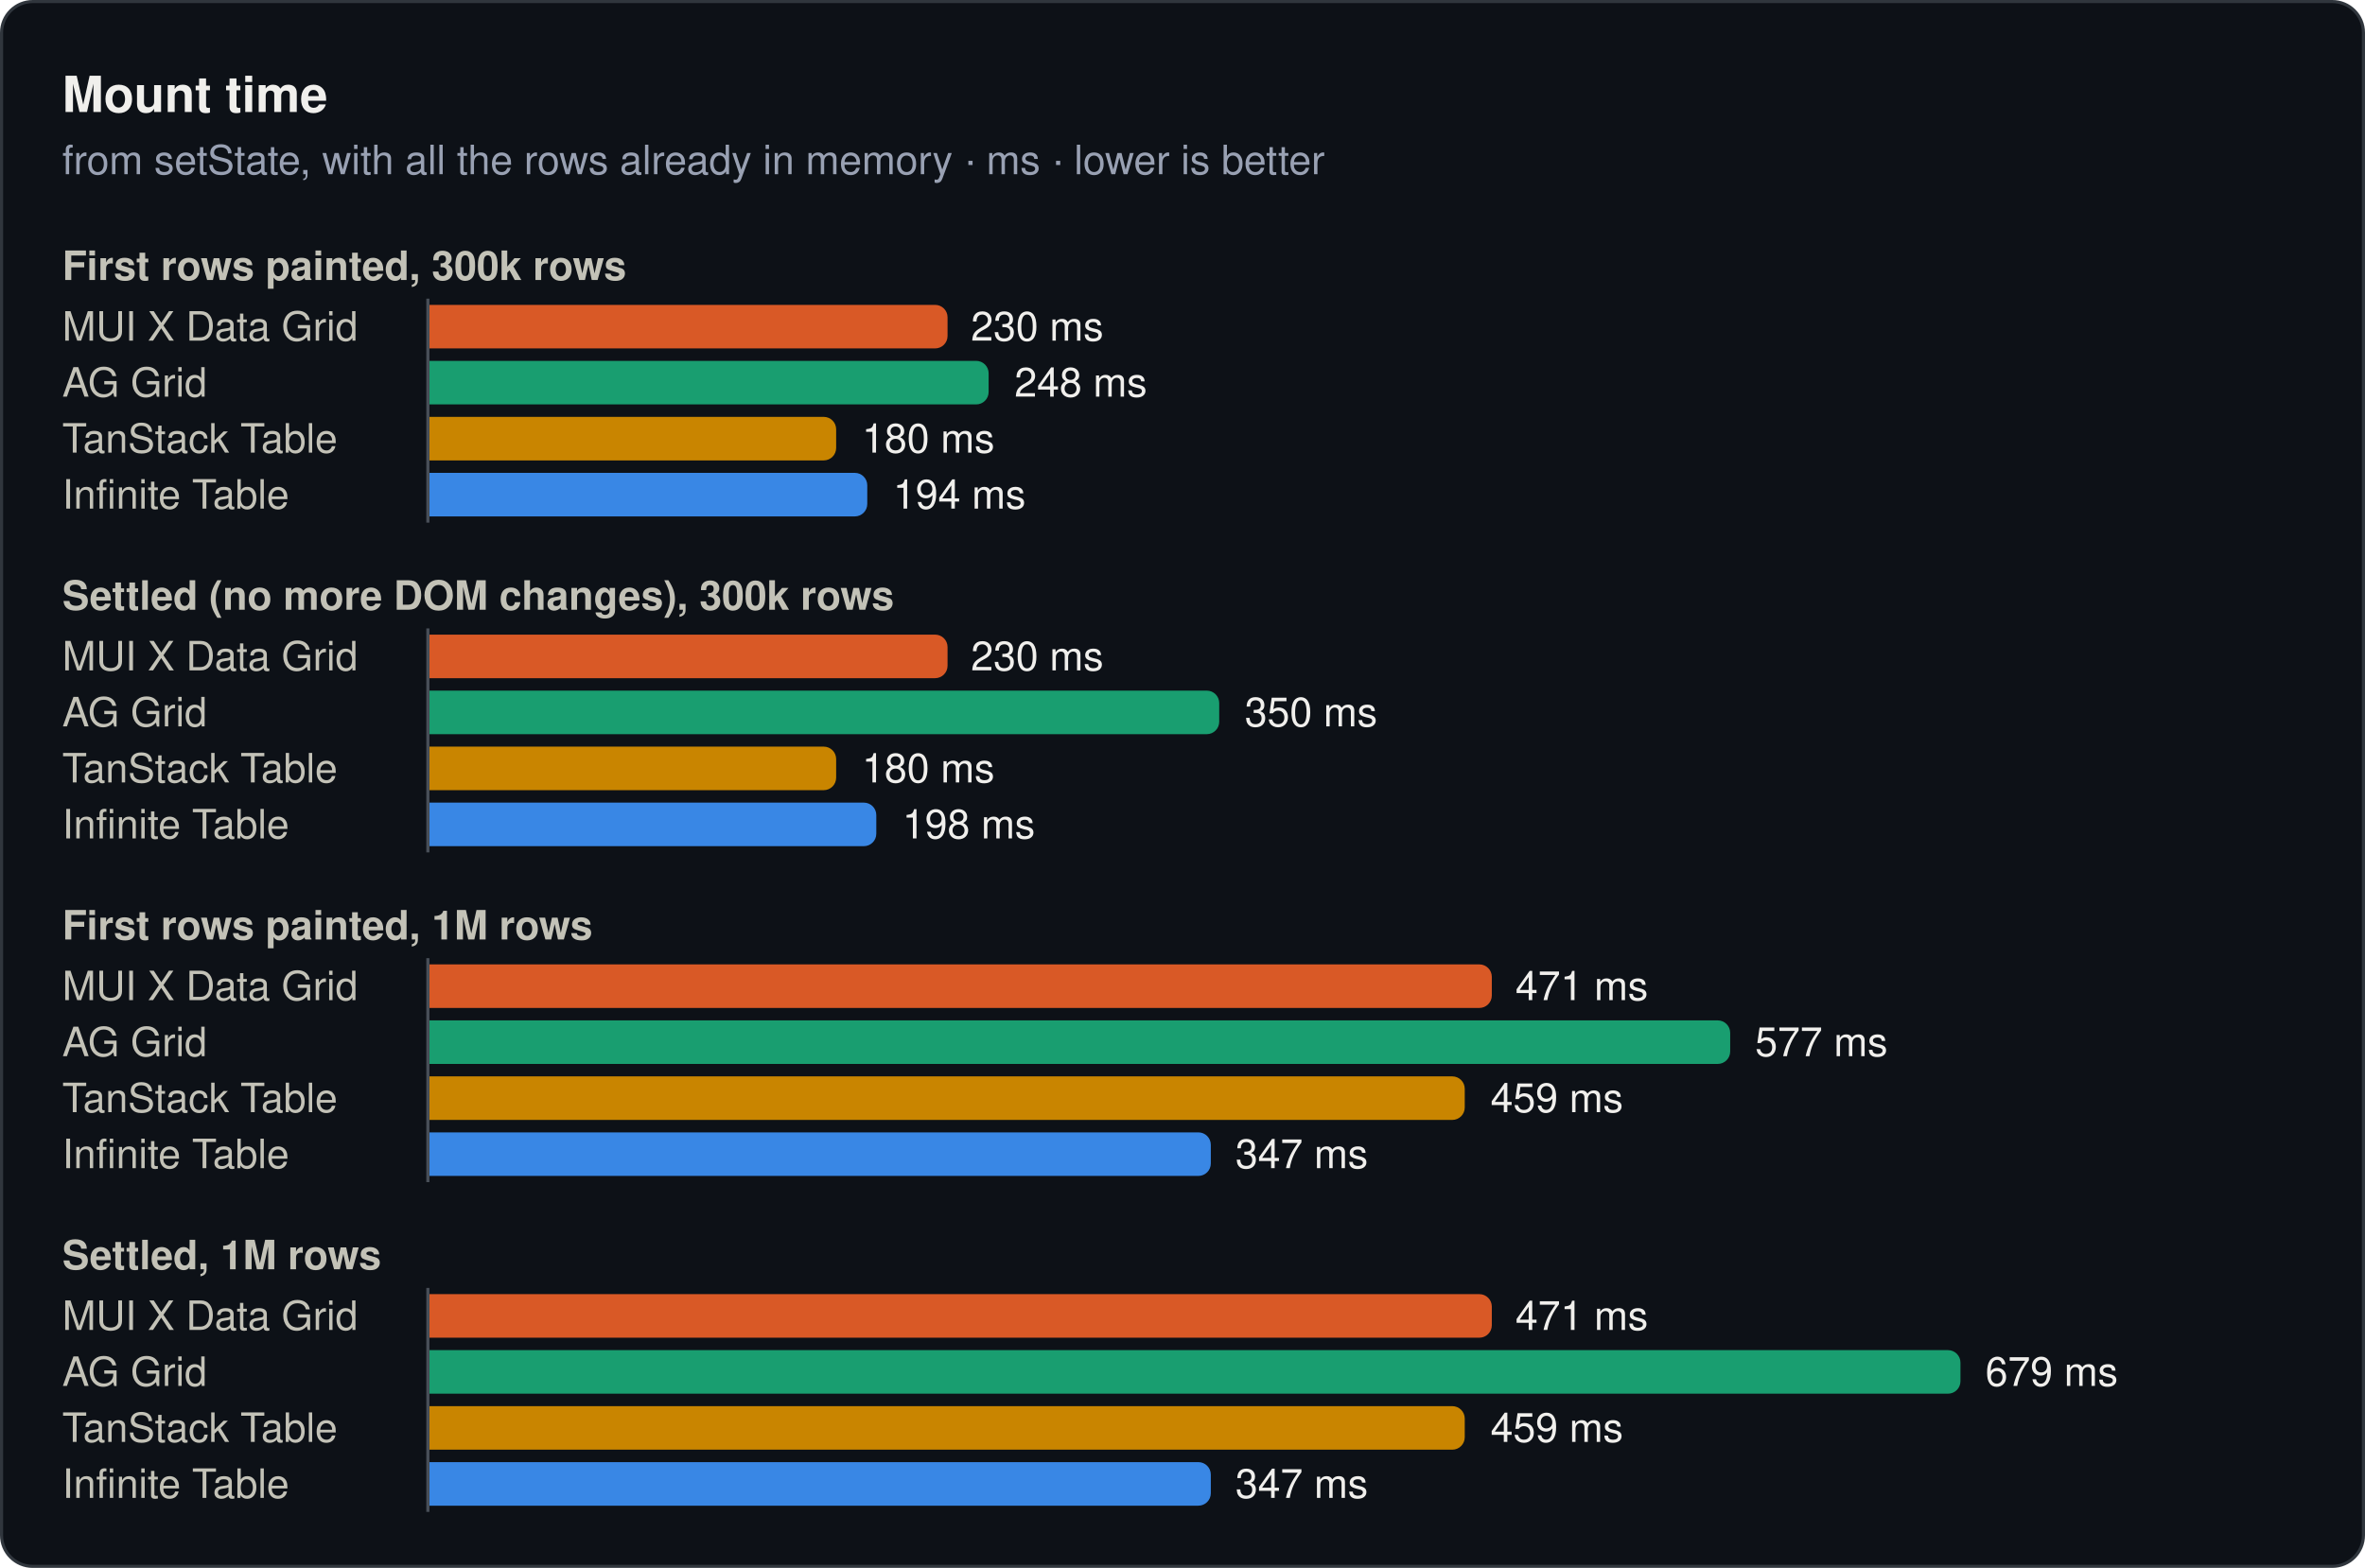
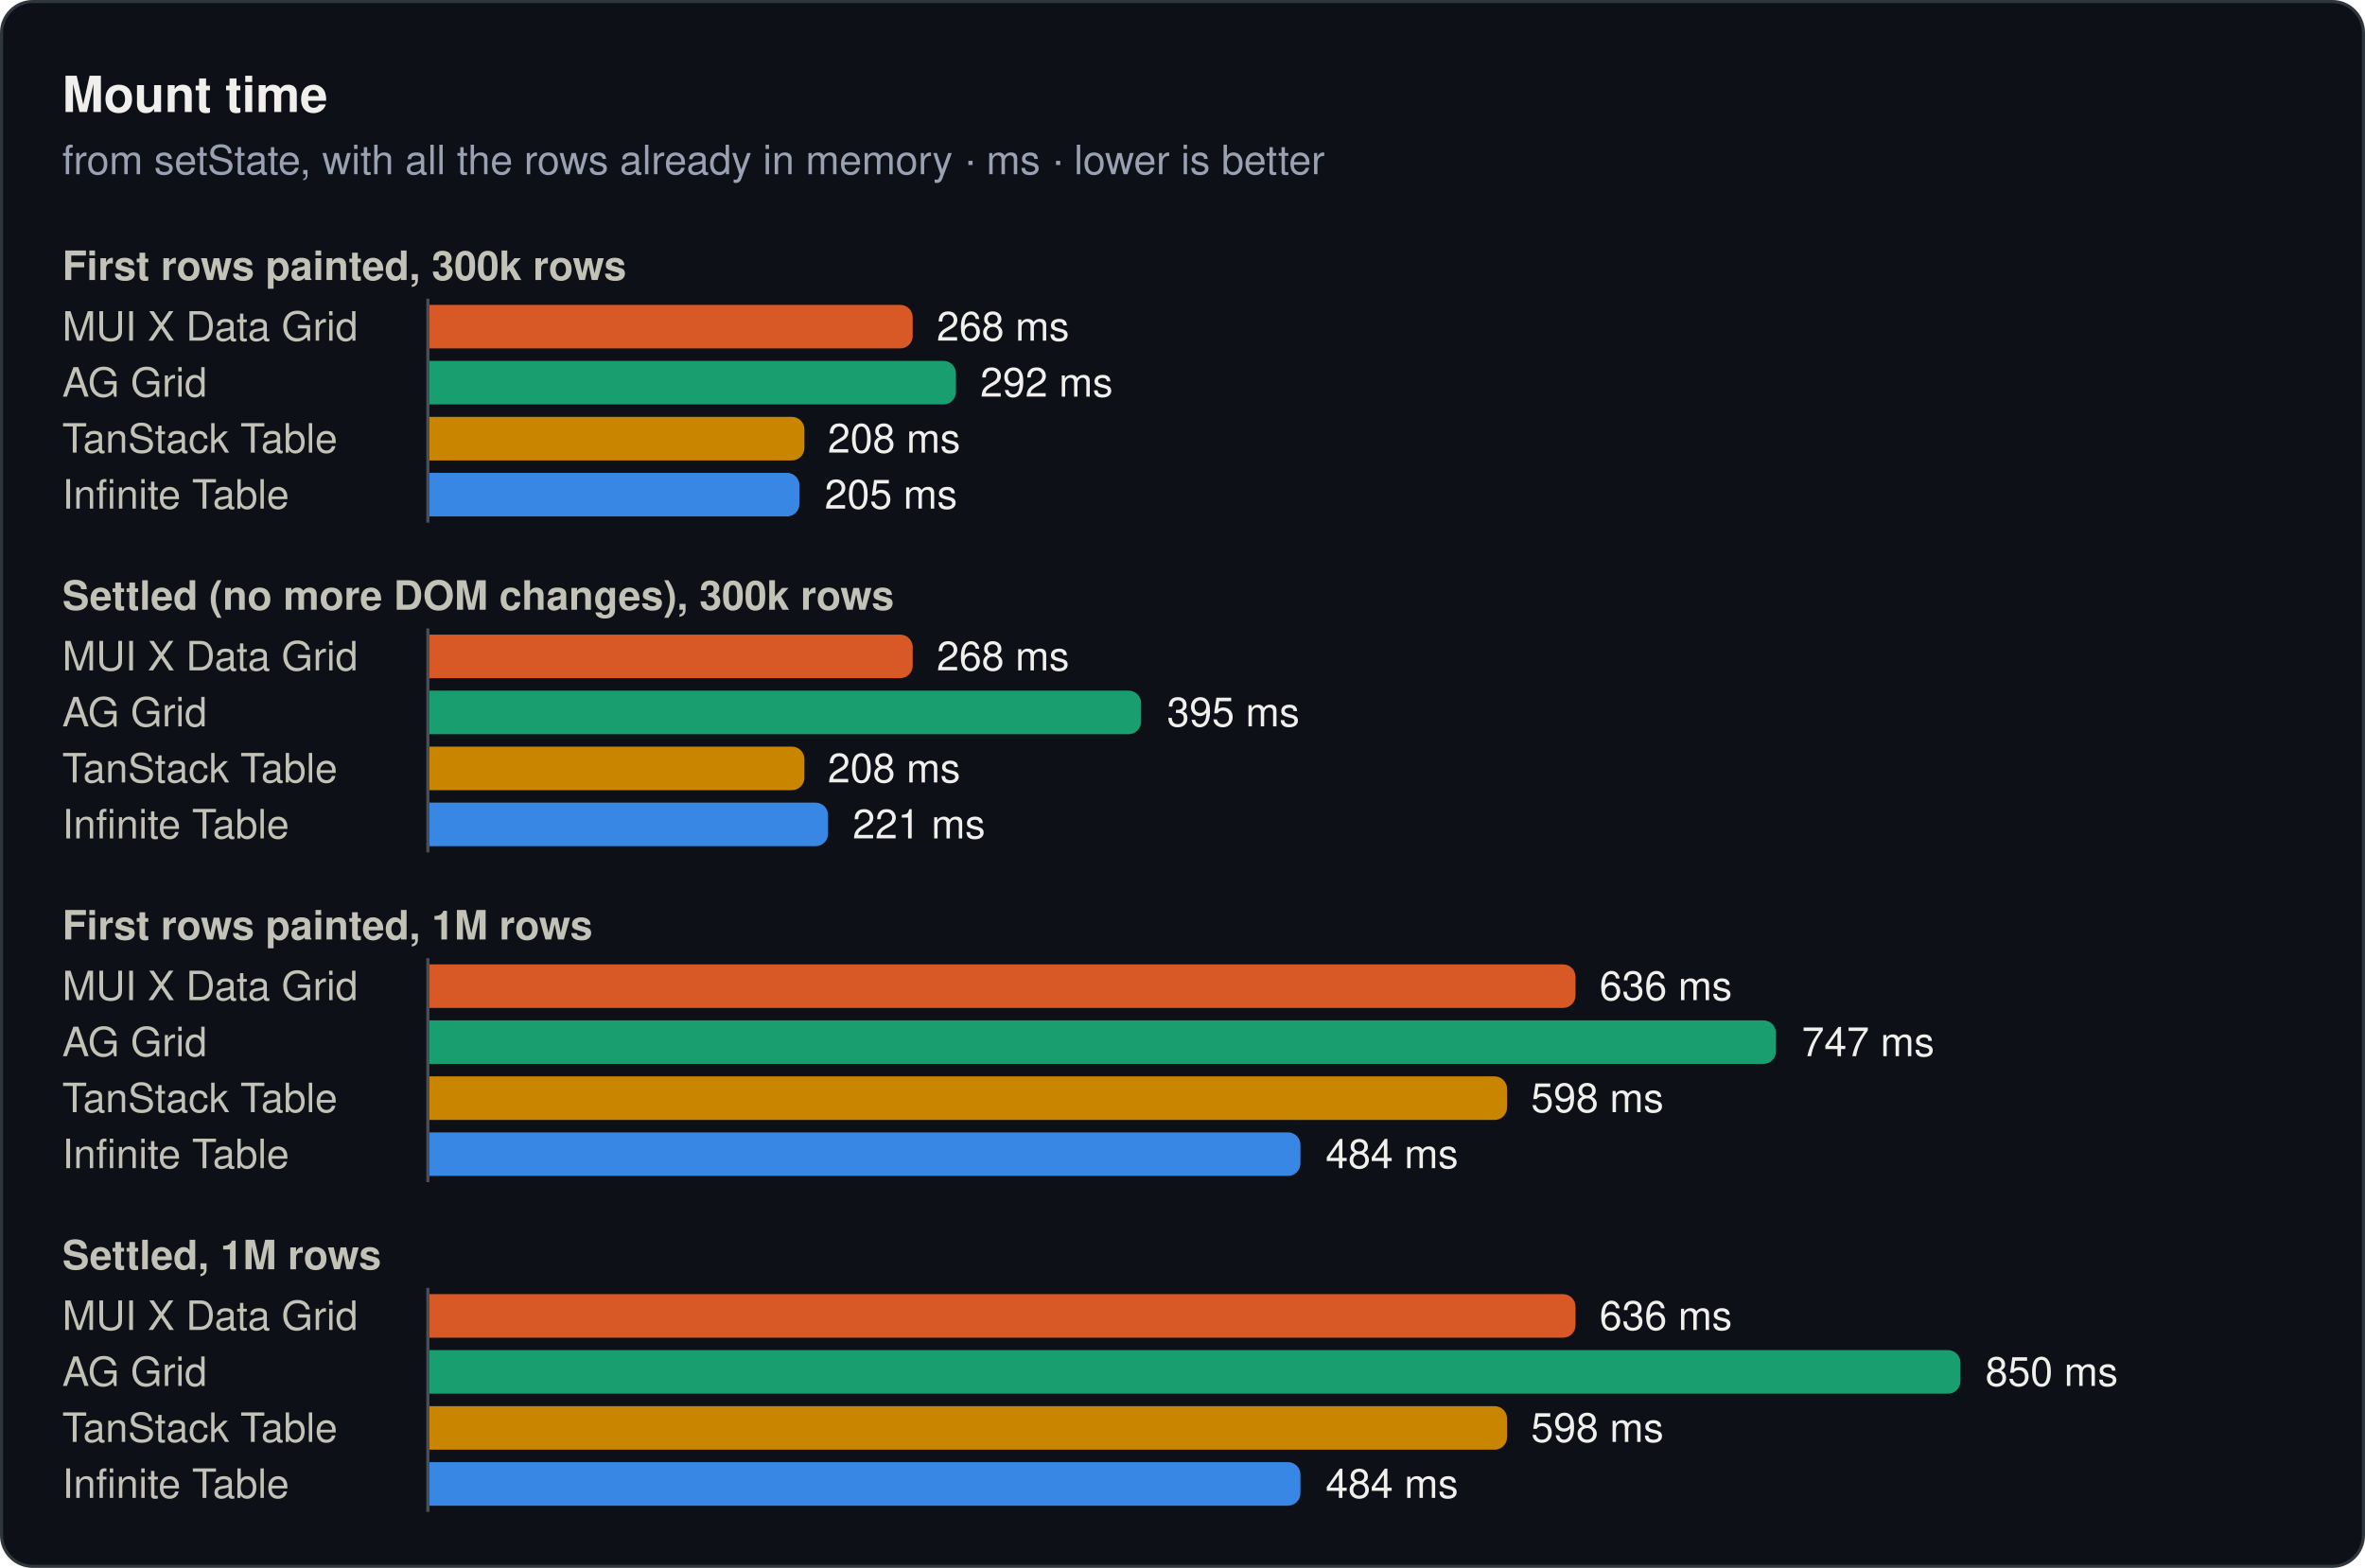
<svg xmlns="http://www.w3.org/2000/svg" width="760" height="504" viewBox="0 0 760 504" role="img">
  <rect x="0.5" y="0.5" width="759" height="503" rx="10" fill="#0d1117" stroke="#30363d" />
  <text x="20" y="36" font-family="system-ui, -apple-system, 'Segoe UI', Helvetica, Arial, sans-serif" font-size="16" font-weight="600" fill="#f0efec">Mount time</text>
  <text x="20" y="56" font-family="system-ui, -apple-system, 'Segoe UI', Helvetica, Arial, sans-serif" font-size="13" fill="#99a1b3">from setState, with all the rows already in memory · ms · lower is better</text>
  <text x="20" y="90" font-family="system-ui, -apple-system, 'Segoe UI', Helvetica, Arial, sans-serif" font-size="13" font-weight="600" fill="#c3c2b7">First rows painted, 300k rows</text>
  <text x="20" y="109.5" font-family="system-ui, -apple-system, 'Segoe UI', Helvetica, Arial, sans-serif" font-size="13" fill="#c3c2b7">MUI X Data Grid</text>
-   <path d="M138,98H300.5a4,4 0 0 1 4,4V108a4,4 0 0 1 -4,4H138Z" fill="#d95926" />
-   <text x="312" y="109.5" font-family="system-ui, -apple-system, 'Segoe UI', Helvetica, Arial, sans-serif" font-size="13" fill="#f0efec">230 ms</text>
+   <path d="M138,98H289.3a4,4 0 0 1 4,4V108a4,4 0 0 1 -4,4H138Z" fill="#d95926" />
+   <text x="301" y="109.5" font-family="system-ui, -apple-system, 'Segoe UI', Helvetica, Arial, sans-serif" font-size="13" fill="#f0efec">268 ms</text>
  <text x="20" y="127.5" font-family="system-ui, -apple-system, 'Segoe UI', Helvetica, Arial, sans-serif" font-size="13" fill="#c3c2b7">AG Grid</text>
-   <path d="M138,116H313.7a4,4 0 0 1 4,4V126a4,4 0 0 1 -4,4H138Z" fill="#199e70" />
-   <text x="326" y="127.5" font-family="system-ui, -apple-system, 'Segoe UI', Helvetica, Arial, sans-serif" font-size="13" fill="#f0efec">248 ms</text>
+   <path d="M138,116H303.2a4,4 0 0 1 4,4V126a4,4 0 0 1 -4,4H138Z" fill="#199e70" />
+   <text x="315" y="127.5" font-family="system-ui, -apple-system, 'Segoe UI', Helvetica, Arial, sans-serif" font-size="13" fill="#f0efec">292 ms</text>
  <text x="20" y="145.5" font-family="system-ui, -apple-system, 'Segoe UI', Helvetica, Arial, sans-serif" font-size="13" fill="#c3c2b7">TanStack Table</text>
-   <path d="M138,134H264.7a4,4 0 0 1 4,4V144a4,4 0 0 1 -4,4H138Z" fill="#c98500" />
-   <text x="277" y="145.5" font-family="system-ui, -apple-system, 'Segoe UI', Helvetica, Arial, sans-serif" font-size="13" fill="#f0efec">180 ms</text>
+   <path d="M138,134H254.5a4,4 0 0 1 4,4V144a4,4 0 0 1 -4,4H138Z" fill="#c98500" />
+   <text x="266" y="145.5" font-family="system-ui, -apple-system, 'Segoe UI', Helvetica, Arial, sans-serif" font-size="13" fill="#f0efec">208 ms</text>
  <text x="20" y="163.5" font-family="system-ui, -apple-system, 'Segoe UI', Helvetica, Arial, sans-serif" font-size="13" fill="#c3c2b7">Infinite Table</text>
-   <path d="M138,152H274.7a4,4 0 0 1 4,4V162a4,4 0 0 1 -4,4H138Z" fill="#3987e5" />
-   <text x="287" y="163.5" font-family="system-ui, -apple-system, 'Segoe UI', Helvetica, Arial, sans-serif" font-size="13" fill="#f0efec">194 ms</text>
+   <path d="M138,152H252.9a4,4 0 0 1 4,4V162a4,4 0 0 1 -4,4H138Z" fill="#3987e5" />
+   <text x="265" y="163.5" font-family="system-ui, -apple-system, 'Segoe UI', Helvetica, Arial, sans-serif" font-size="13" fill="#f0efec">205 ms</text>
  <line x1="137.5" y1="96" x2="137.5" y2="168" stroke="#484f58" stroke-width="1" />
  <text x="20" y="196" font-family="system-ui, -apple-system, 'Segoe UI', Helvetica, Arial, sans-serif" font-size="13" font-weight="600" fill="#c3c2b7">Settled (no more DOM changes), 300k rows</text>
  <text x="20" y="215.5" font-family="system-ui, -apple-system, 'Segoe UI', Helvetica, Arial, sans-serif" font-size="13" fill="#c3c2b7">MUI X Data Grid</text>
-   <path d="M138,204H300.5a4,4 0 0 1 4,4V214a4,4 0 0 1 -4,4H138Z" fill="#d95926" />
-   <text x="312" y="215.5" font-family="system-ui, -apple-system, 'Segoe UI', Helvetica, Arial, sans-serif" font-size="13" fill="#f0efec">230 ms</text>
+   <path d="M138,204H289.3a4,4 0 0 1 4,4V214a4,4 0 0 1 -4,4H138Z" fill="#d95926" />
+   <text x="301" y="215.5" font-family="system-ui, -apple-system, 'Segoe UI', Helvetica, Arial, sans-serif" font-size="13" fill="#f0efec">268 ms</text>
  <text x="20" y="233.5" font-family="system-ui, -apple-system, 'Segoe UI', Helvetica, Arial, sans-serif" font-size="13" fill="#c3c2b7">AG Grid</text>
-   <path d="M138,222H387.8a4,4 0 0 1 4,4V232a4,4 0 0 1 -4,4H138Z" fill="#199e70" />
-   <text x="400" y="233.5" font-family="system-ui, -apple-system, 'Segoe UI', Helvetica, Arial, sans-serif" font-size="13" fill="#f0efec">350 ms</text>
+   <path d="M138,222H362.7a4,4 0 0 1 4,4V232a4,4 0 0 1 -4,4H138Z" fill="#199e70" />
+   <text x="375" y="233.5" font-family="system-ui, -apple-system, 'Segoe UI', Helvetica, Arial, sans-serif" font-size="13" fill="#f0efec">395 ms</text>
  <text x="20" y="251.5" font-family="system-ui, -apple-system, 'Segoe UI', Helvetica, Arial, sans-serif" font-size="13" fill="#c3c2b7">TanStack Table</text>
-   <path d="M138,240H264.7a4,4 0 0 1 4,4V250a4,4 0 0 1 -4,4H138Z" fill="#c98500" />
-   <text x="277" y="251.5" font-family="system-ui, -apple-system, 'Segoe UI', Helvetica, Arial, sans-serif" font-size="13" fill="#f0efec">180 ms</text>
+   <path d="M138,240H254.5a4,4 0 0 1 4,4V250a4,4 0 0 1 -4,4H138Z" fill="#c98500" />
+   <text x="266" y="251.5" font-family="system-ui, -apple-system, 'Segoe UI', Helvetica, Arial, sans-serif" font-size="13" fill="#f0efec">208 ms</text>
  <text x="20" y="269.5" font-family="system-ui, -apple-system, 'Segoe UI', Helvetica, Arial, sans-serif" font-size="13" fill="#c3c2b7">Infinite Table</text>
-   <path d="M138,258H277.6a4,4 0 0 1 4,4V268a4,4 0 0 1 -4,4H138Z" fill="#3987e5" />
-   <text x="290" y="269.5" font-family="system-ui, -apple-system, 'Segoe UI', Helvetica, Arial, sans-serif" font-size="13" fill="#f0efec">198 ms</text>
+   <path d="M138,258H262.1a4,4 0 0 1 4,4V268a4,4 0 0 1 -4,4H138Z" fill="#3987e5" />
+   <text x="274" y="269.5" font-family="system-ui, -apple-system, 'Segoe UI', Helvetica, Arial, sans-serif" font-size="13" fill="#f0efec">221 ms</text>
  <line x1="137.5" y1="202" x2="137.5" y2="274" stroke="#484f58" stroke-width="1" />
  <text x="20" y="302" font-family="system-ui, -apple-system, 'Segoe UI', Helvetica, Arial, sans-serif" font-size="13" font-weight="600" fill="#c3c2b7">First rows painted, 1M rows</text>
  <text x="20" y="321.5" font-family="system-ui, -apple-system, 'Segoe UI', Helvetica, Arial, sans-serif" font-size="13" fill="#c3c2b7">MUI X Data Grid</text>
-   <path d="M138,310H475.4a4,4 0 0 1 4,4V320a4,4 0 0 1 -4,4H138Z" fill="#d95926" />
-   <text x="487" y="321.5" font-family="system-ui, -apple-system, 'Segoe UI', Helvetica, Arial, sans-serif" font-size="13" fill="#f0efec">471 ms</text>
+   <path d="M138,310H502.3a4,4 0 0 1 4,4V320a4,4 0 0 1 -4,4H138Z" fill="#d95926" />
+   <text x="514" y="321.5" font-family="system-ui, -apple-system, 'Segoe UI', Helvetica, Arial, sans-serif" font-size="13" fill="#f0efec">636 ms</text>
  <text x="20" y="339.5" font-family="system-ui, -apple-system, 'Segoe UI', Helvetica, Arial, sans-serif" font-size="13" fill="#c3c2b7">AG Grid</text>
-   <path d="M138,328H552a4,4 0 0 1 4,4V338a4,4 0 0 1 -4,4H138Z" fill="#199e70" />
-   <text x="564" y="339.5" font-family="system-ui, -apple-system, 'Segoe UI', Helvetica, Arial, sans-serif" font-size="13" fill="#f0efec">577 ms</text>
+   <path d="M138,328H566.7a4,4 0 0 1 4,4V338a4,4 0 0 1 -4,4H138Z" fill="#199e70" />
+   <text x="579" y="339.5" font-family="system-ui, -apple-system, 'Segoe UI', Helvetica, Arial, sans-serif" font-size="13" fill="#f0efec">747 ms</text>
  <text x="20" y="357.5" font-family="system-ui, -apple-system, 'Segoe UI', Helvetica, Arial, sans-serif" font-size="13" fill="#c3c2b7">TanStack Table</text>
-   <path d="M138,346H466.7a4,4 0 0 1 4,4V356a4,4 0 0 1 -4,4H138Z" fill="#c98500" />
-   <text x="479" y="357.5" font-family="system-ui, -apple-system, 'Segoe UI', Helvetica, Arial, sans-serif" font-size="13" fill="#f0efec">459 ms</text>
+   <path d="M138,346H480.3a4,4 0 0 1 4,4V356a4,4 0 0 1 -4,4H138Z" fill="#c98500" />
+   <text x="492" y="357.5" font-family="system-ui, -apple-system, 'Segoe UI', Helvetica, Arial, sans-serif" font-size="13" fill="#f0efec">598 ms</text>
  <text x="20" y="375.5" font-family="system-ui, -apple-system, 'Segoe UI', Helvetica, Arial, sans-serif" font-size="13" fill="#c3c2b7">Infinite Table</text>
-   <path d="M138,364H385.1a4,4 0 0 1 4,4V374a4,4 0 0 1 -4,4H138Z" fill="#3987e5" />
-   <text x="397" y="375.5" font-family="system-ui, -apple-system, 'Segoe UI', Helvetica, Arial, sans-serif" font-size="13" fill="#f0efec">347 ms</text>
+   <path d="M138,364H413.9a4,4 0 0 1 4,4V374a4,4 0 0 1 -4,4H138Z" fill="#3987e5" />
+   <text x="426" y="375.5" font-family="system-ui, -apple-system, 'Segoe UI', Helvetica, Arial, sans-serif" font-size="13" fill="#f0efec">484 ms</text>
  <line x1="137.5" y1="308" x2="137.5" y2="380" stroke="#484f58" stroke-width="1" />
  <text x="20" y="408" font-family="system-ui, -apple-system, 'Segoe UI', Helvetica, Arial, sans-serif" font-size="13" font-weight="600" fill="#c3c2b7">Settled, 1M rows</text>
  <text x="20" y="427.5" font-family="system-ui, -apple-system, 'Segoe UI', Helvetica, Arial, sans-serif" font-size="13" fill="#c3c2b7">MUI X Data Grid</text>
-   <path d="M138,416H475.4a4,4 0 0 1 4,4V426a4,4 0 0 1 -4,4H138Z" fill="#d95926" />
-   <text x="487" y="427.5" font-family="system-ui, -apple-system, 'Segoe UI', Helvetica, Arial, sans-serif" font-size="13" fill="#f0efec">471 ms</text>
+   <path d="M138,416H502.3a4,4 0 0 1 4,4V426a4,4 0 0 1 -4,4H138Z" fill="#d95926" />
+   <text x="514" y="427.5" font-family="system-ui, -apple-system, 'Segoe UI', Helvetica, Arial, sans-serif" font-size="13" fill="#f0efec">636 ms</text>
  <text x="20" y="445.5" font-family="system-ui, -apple-system, 'Segoe UI', Helvetica, Arial, sans-serif" font-size="13" fill="#c3c2b7">AG Grid</text>
  <path d="M138,434H626a4,4 0 0 1 4,4V444a4,4 0 0 1 -4,4H138Z" fill="#199e70" />
-   <text x="638" y="445.5" font-family="system-ui, -apple-system, 'Segoe UI', Helvetica, Arial, sans-serif" font-size="13" fill="#f0efec">679 ms</text>
+   <text x="638" y="445.5" font-family="system-ui, -apple-system, 'Segoe UI', Helvetica, Arial, sans-serif" font-size="13" fill="#f0efec">850 ms</text>
  <text x="20" y="463.5" font-family="system-ui, -apple-system, 'Segoe UI', Helvetica, Arial, sans-serif" font-size="13" fill="#c3c2b7">TanStack Table</text>
-   <path d="M138,452H466.7a4,4 0 0 1 4,4V462a4,4 0 0 1 -4,4H138Z" fill="#c98500" />
-   <text x="479" y="463.5" font-family="system-ui, -apple-system, 'Segoe UI', Helvetica, Arial, sans-serif" font-size="13" fill="#f0efec">459 ms</text>
+   <path d="M138,452H480.3a4,4 0 0 1 4,4V462a4,4 0 0 1 -4,4H138Z" fill="#c98500" />
+   <text x="492" y="463.5" font-family="system-ui, -apple-system, 'Segoe UI', Helvetica, Arial, sans-serif" font-size="13" fill="#f0efec">598 ms</text>
  <text x="20" y="481.5" font-family="system-ui, -apple-system, 'Segoe UI', Helvetica, Arial, sans-serif" font-size="13" fill="#c3c2b7">Infinite Table</text>
-   <path d="M138,470H385.1a4,4 0 0 1 4,4V480a4,4 0 0 1 -4,4H138Z" fill="#3987e5" />
-   <text x="397" y="481.5" font-family="system-ui, -apple-system, 'Segoe UI', Helvetica, Arial, sans-serif" font-size="13" fill="#f0efec">347 ms</text>
+   <path d="M138,470H413.9a4,4 0 0 1 4,4V480a4,4 0 0 1 -4,4H138Z" fill="#3987e5" />
+   <text x="426" y="481.5" font-family="system-ui, -apple-system, 'Segoe UI', Helvetica, Arial, sans-serif" font-size="13" fill="#f0efec">484 ms</text>
  <line x1="137.5" y1="414" x2="137.5" y2="486" stroke="#484f58" stroke-width="1" />
</svg>
